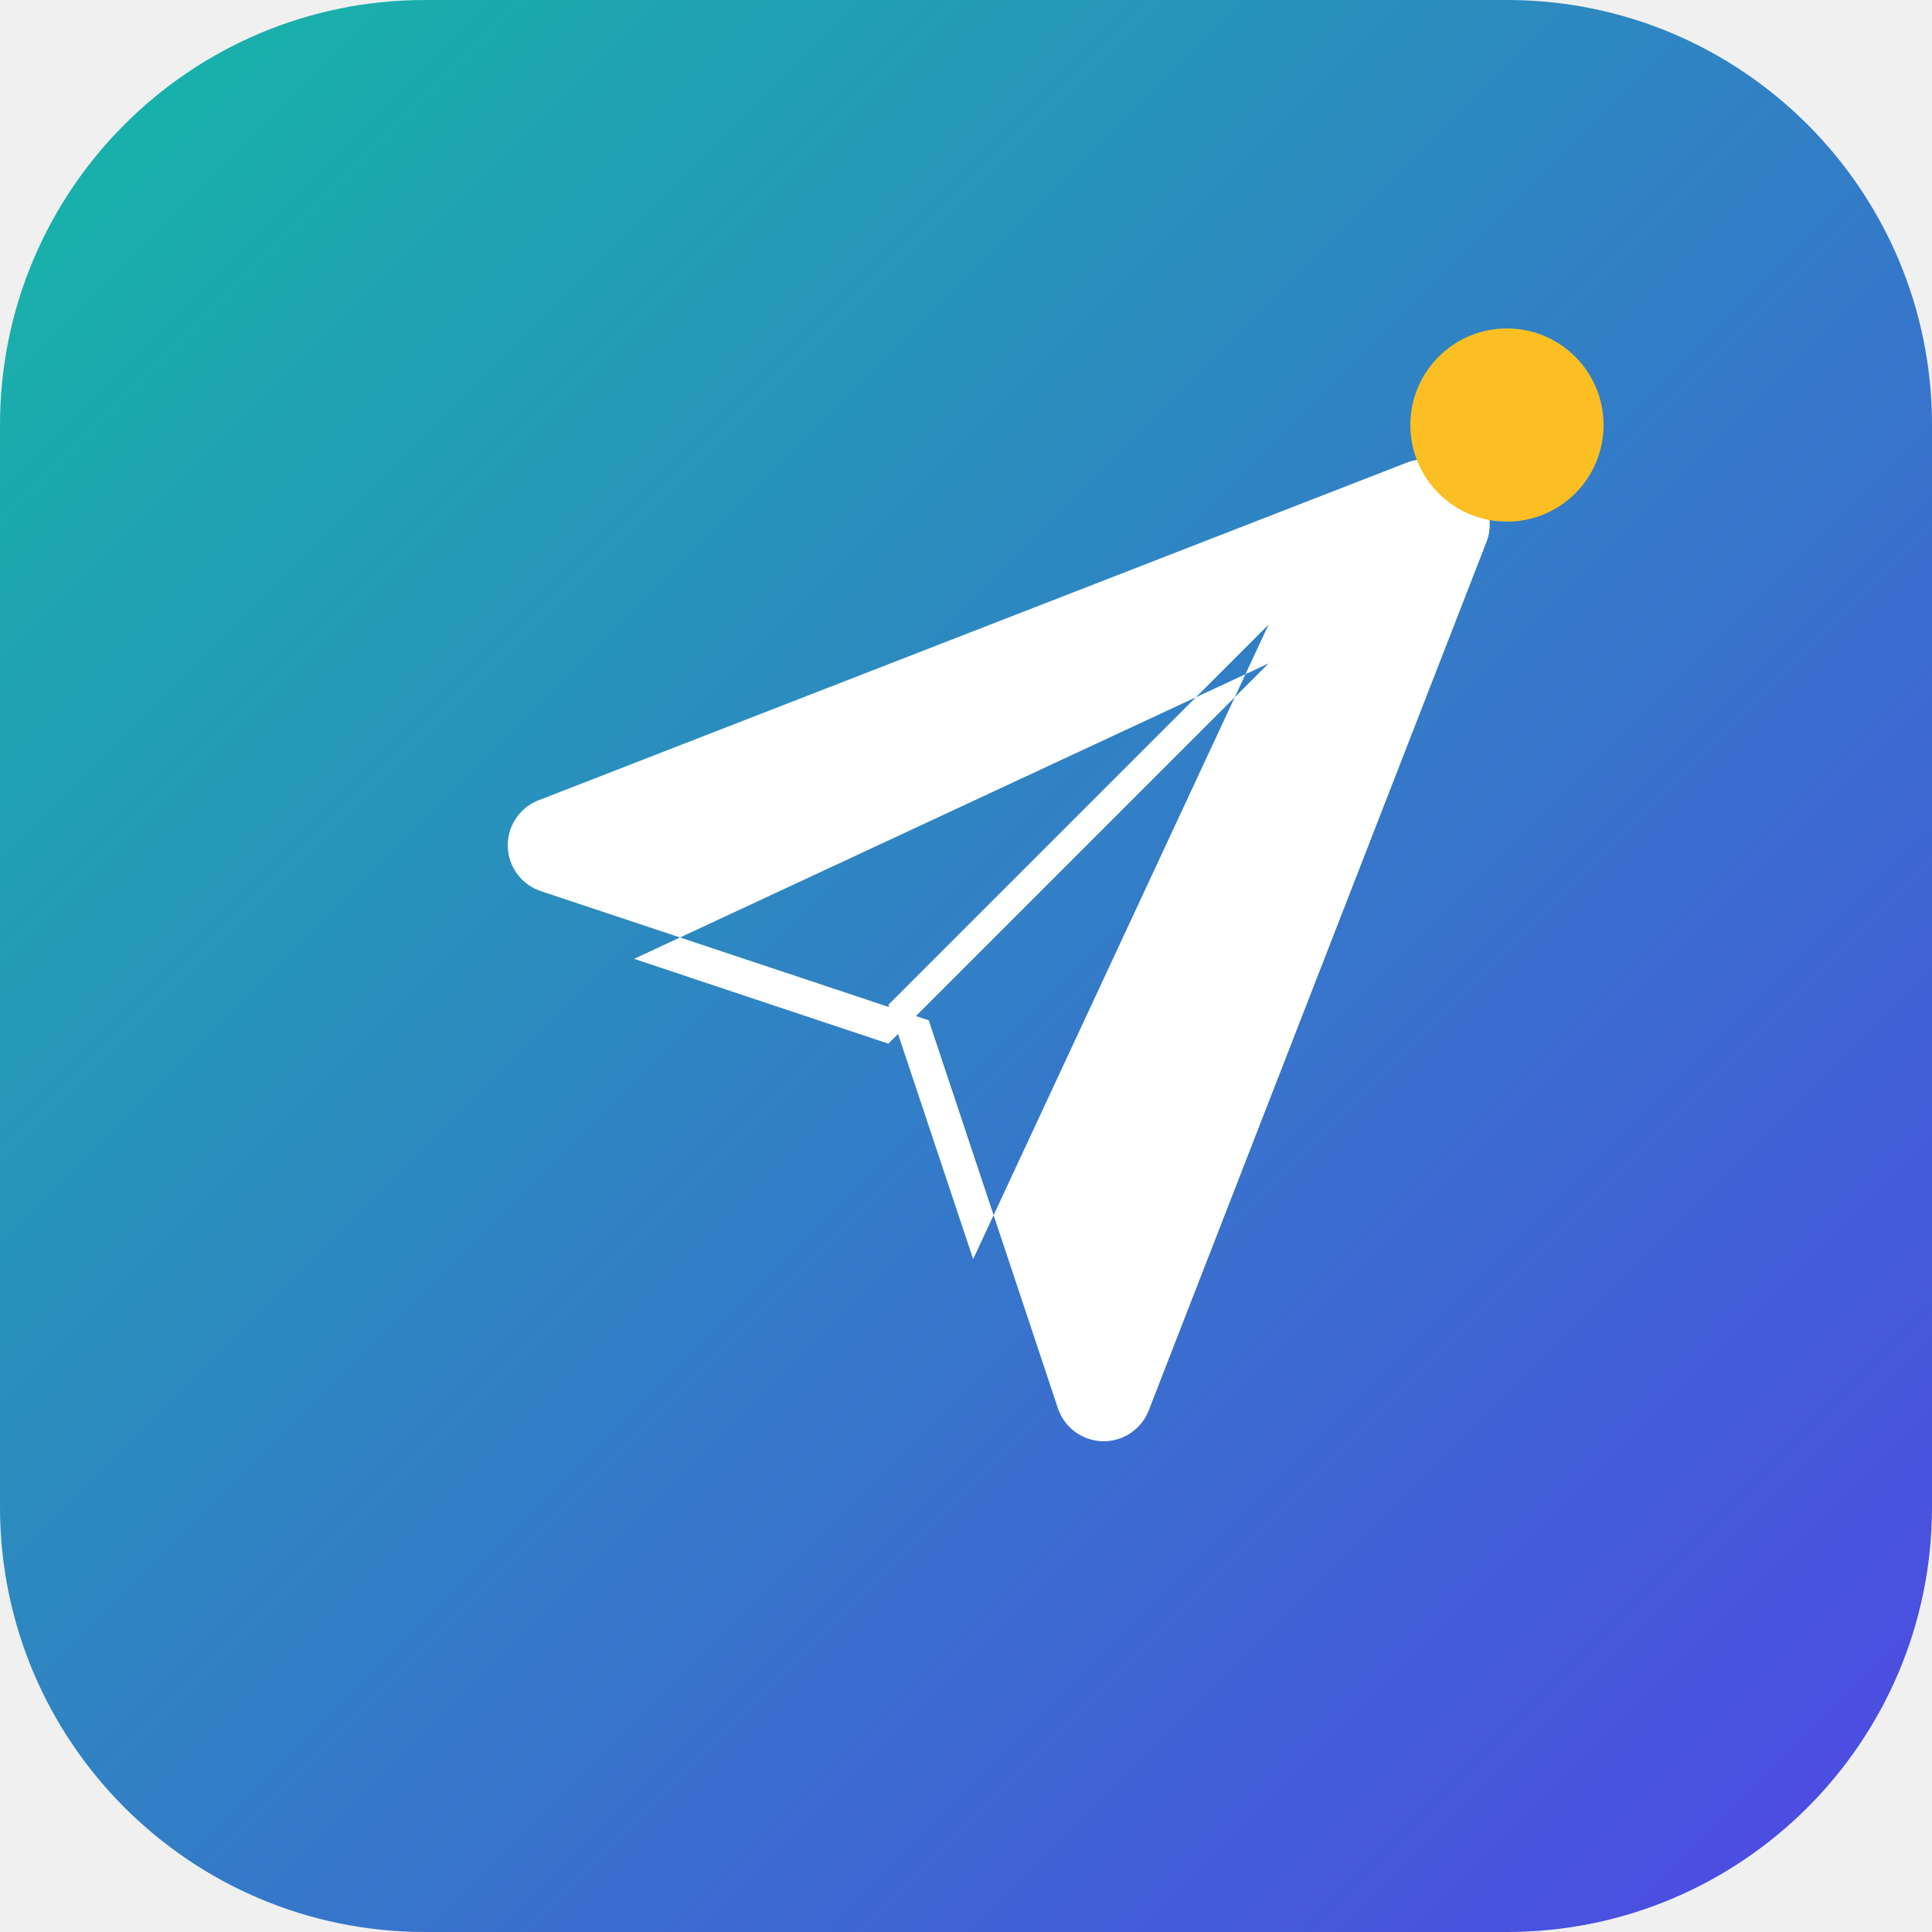
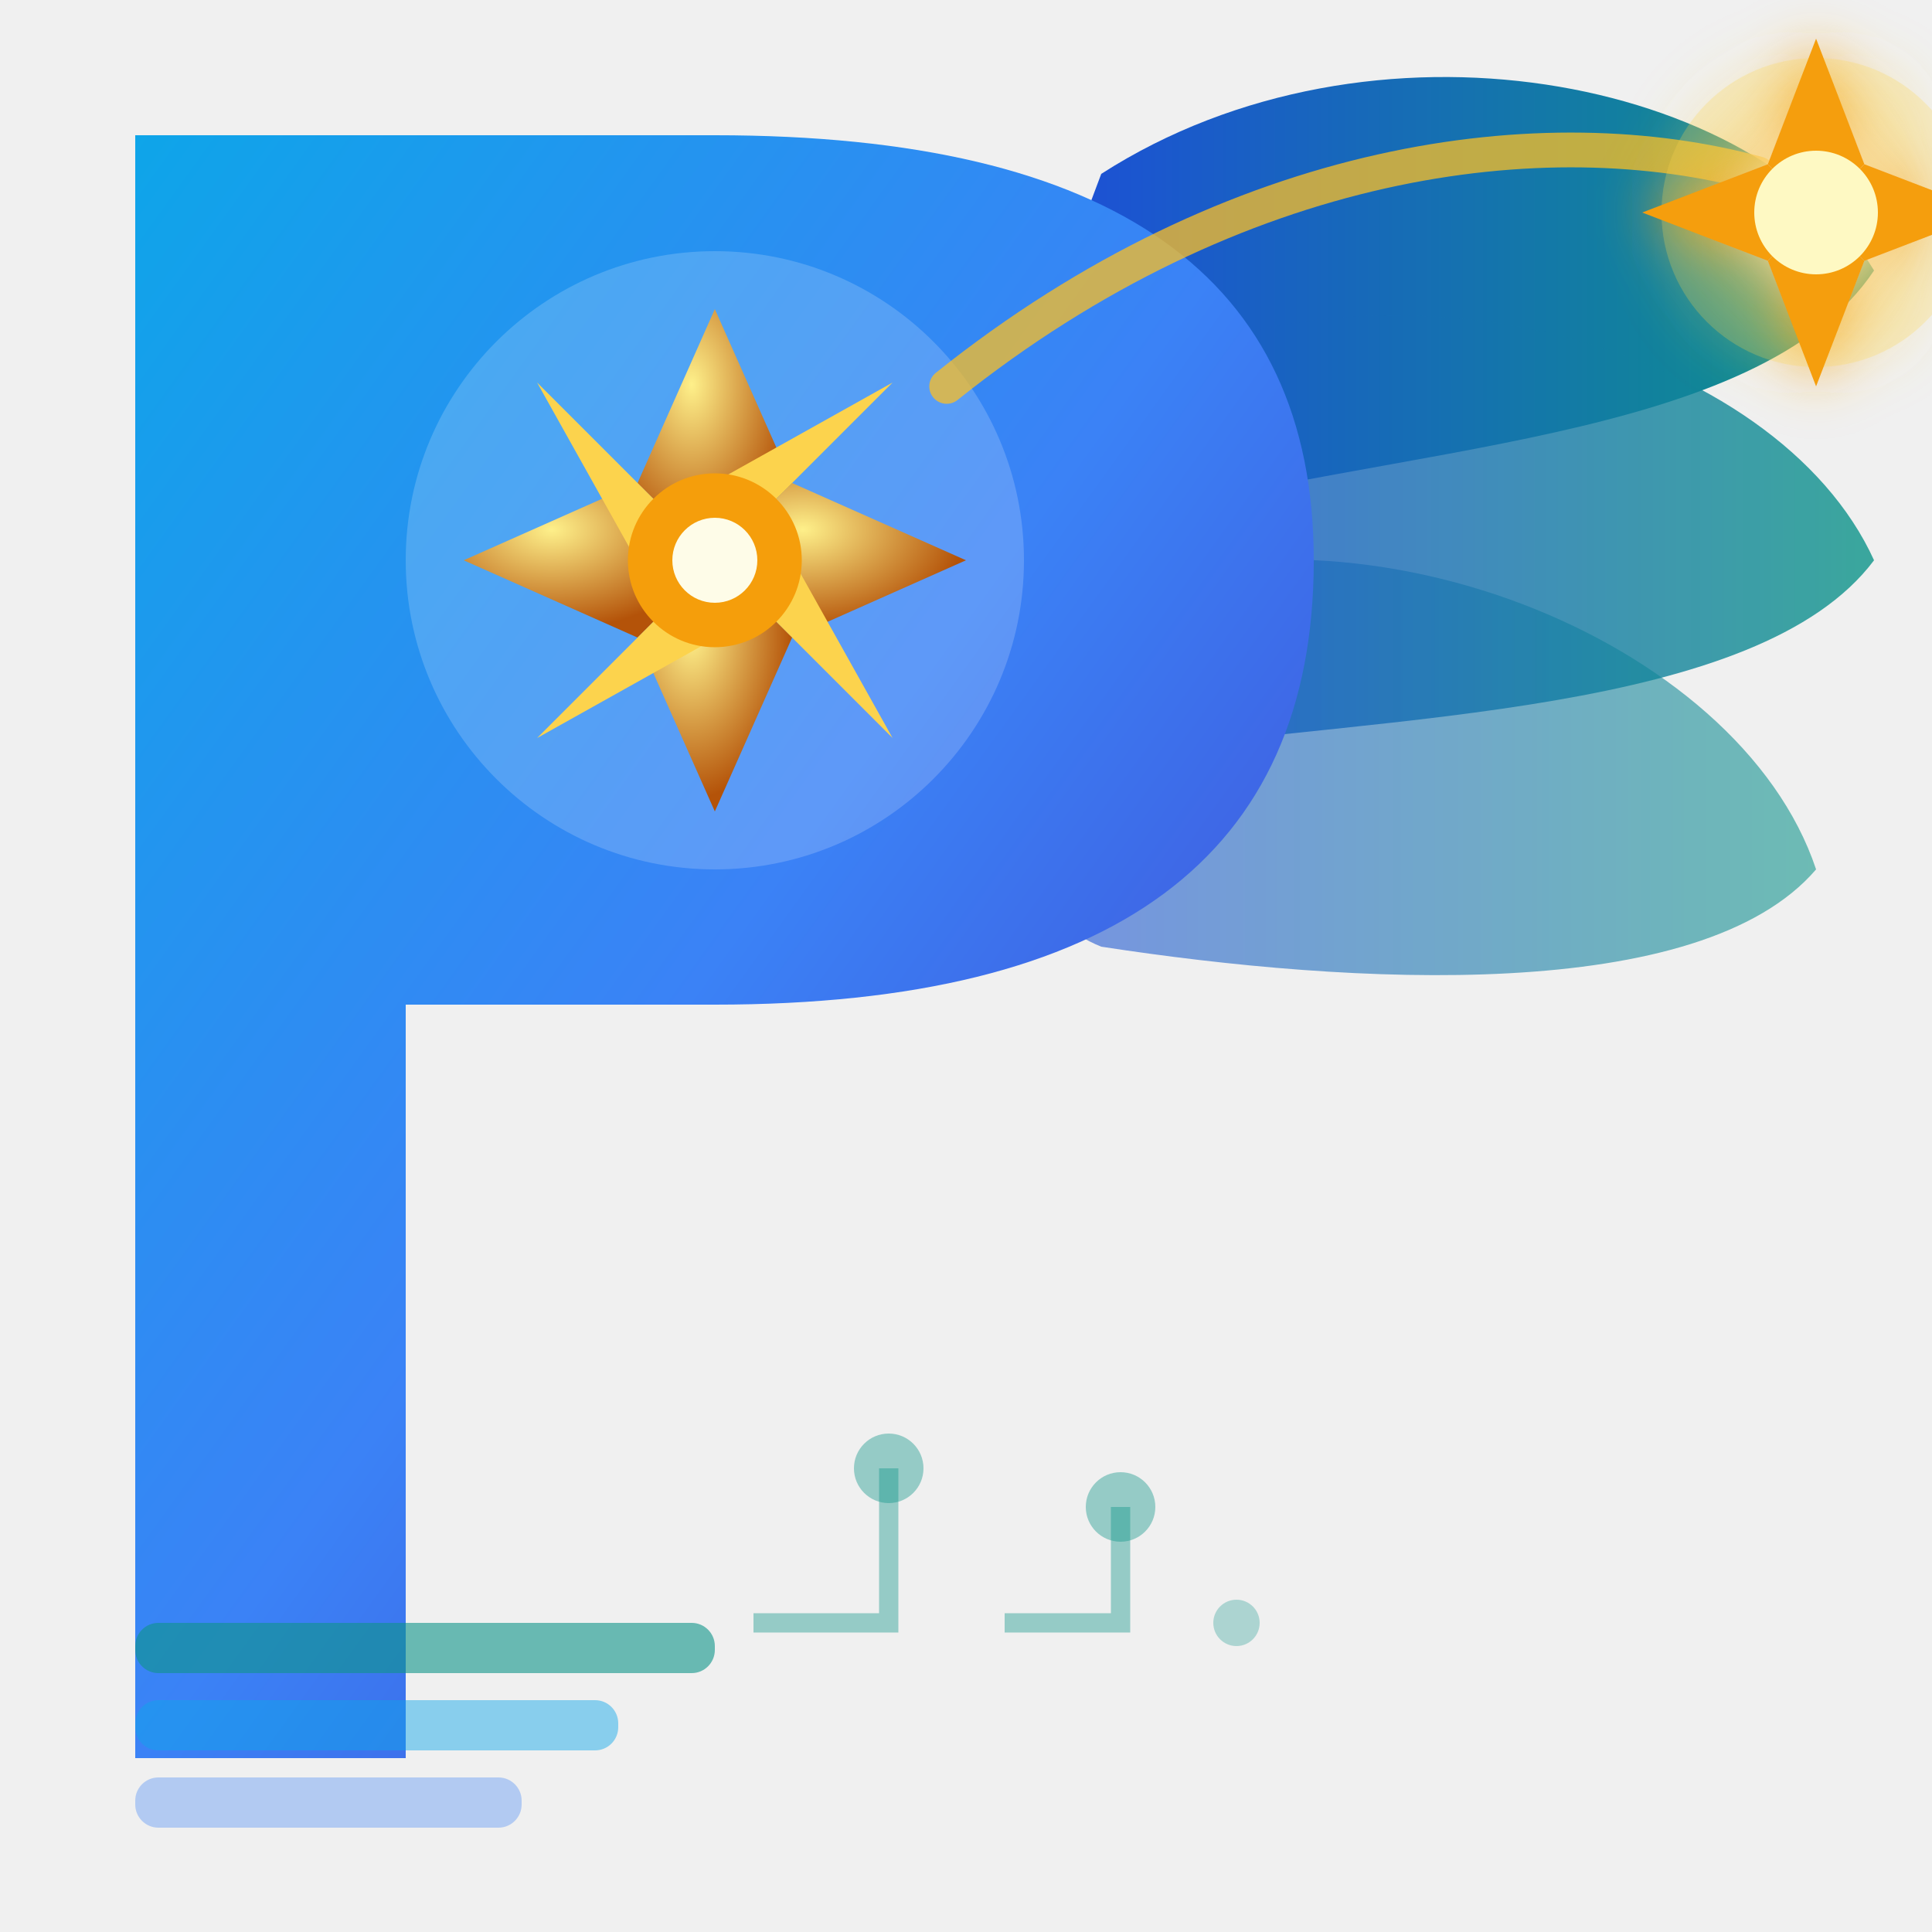
- <svg xmlns="http://www.w3.org/2000/svg" width="512" height="512" viewBox="0 0 100 100" fill="none">
+ <svg xmlns="http://www.w3.org/2000/svg" viewBox="0 0 100 100" aria-label="PrepFly">
  <defs>
-     <linearGradient id="logoGrad" x1="0" y1="0" x2="100" y2="100" gradientUnits="userSpaceOnUse">
-       <stop offset="0%" stop-color="#14B8A6" />
-       <stop offset="100%" stop-color="#4F46E5" />
+     <linearGradient id="pg" x1="0%" y1="0%" x2="100%" y2="100%">
+       <stop offset="0%" stop-color="#0EA5E9" />
+       <stop offset="50%" stop-color="#3B82F6" />
+       <stop offset="100%" stop-color="#4338CA" />
    </linearGradient>
+     <linearGradient id="wg" x1="0%" y1="0%" x2="100%" y2="0%">
+       <stop offset="0%" stop-color="#1D4ED8" />
+       <stop offset="100%" stop-color="#0D9488" />
+     </linearGradient>
+     <radialGradient id="gg" cx="35%" cy="30%" r="65%">
+       <stop offset="0%" stop-color="#FEF08A" />
+       <stop offset="100%" stop-color="#B45309" />
+     </radialGradient>
+     <filter id="glow" x="-50%" y="-50%" width="200%" height="200%">
+       <feGaussianBlur stdDeviation="1.5" result="blur" />
+       <feMerge>
+         <feMergeNode in="blur" />
+         <feMergeNode in="SourceGraphic" />
+       </feMerge>
+     </filter>
  </defs>
-   <rect width="100" height="100" rx="22" fill="url(#logoGrad)" />
-   <path d="M75.5 24.5a2.5 2.5 0 00-2.67-.56l-45 17.5a2.5 2.5 0 00.18 4.69l20.06 6.68 6.68 20.06a2.5 2.5 0 004.69.18l17.5-45a2.5 2.5 0 00-.56-2.67zM65.66 34.34l-19.68 19.68-13.16-4.39L65.66 34.34zM50.37 65.17l-4.39-13.16 19.68-19.68L50.37 65.17z" fill="white" />
-   <circle cx="78" cy="22" r="5" fill="#FBBF24" />
+   <path fill="url(#wg)" d="M57,9 C71,0 91,4 97,14 C91,23 72,23 58,27 Q53,25 54,17 Z" />
+   <path fill="url(#wg)" opacity="0.8" d="M57,20 C72,12 92,18 97,29 C91,37 72,37 58,39 Q53,37 54,28 Z" />
+   <path fill="url(#wg)" opacity="0.58" d="M56,31 C70,25 90,33 94,45 C88,52 70,51 57,49 Q52,47 53,39 Z" />
+   <path fill="url(#pg)" d="M7,7 L7,91 L21,91 L21,52 L37,52 Q68,52 68,29 Q68,7 37,7 Z" />
+   <circle cx="37" cy="29" r="16" fill="rgba(255,255,255,0.18)" />
+   <g transform="translate(37,29)">
+     <path fill="url(#gg)" d="M0,-13 L4,-4 L0,0 L-4,-4 Z" />
+     <path fill="url(#gg)" d="M13,0 L4,4 L0,0 L4,-4 Z" />
+     <path fill="url(#gg)" d="M0,13 L-4,4 L0,0 L4,4 Z" />
+     <path fill="url(#gg)" d="M-13,0 L-4,-4 L0,0 L-4,4 Z" />
+     <path fill="#FCD34D" d="M9.2,-9.2 L2.6,-2.6 L0,0 L-2.6,-2.6 Z" />
+     <path fill="#FCD34D" d="M9.2,9.2 L2.6,2.6 L0,0 L2.6,-2.6 Z" />
+     <path fill="#FCD34D" d="M-9.2,9.2 L-2.6,2.6 L0,0 L2.6,2.6 Z" />
+     <path fill="#FCD34D" d="M-9.2,-9.2 L-2.6,-2.6 L0,0 L-2.6,2.6 Z" />
+     <circle r="4.5" fill="#F59E0B" />
+     <circle r="2.2" fill="#FEFCE8" />
+   </g>
+   <path stroke="#FBBF24" stroke-width="1.8" fill="none" stroke-linecap="round" opacity="0.75" d="M49,20 C64,8 80,6 91,9" />
+   <g transform="translate(94,11)" filter="url(#glow)">
+     <circle r="8" fill="#FCD34D" opacity="0.25" />
+     <path fill="#F59E0B" d="M0,-9 L2.5,-2.5 L0,0 L-2.5,-2.5 Z" />
+     <path fill="#F59E0B" d="M9,0 L2.5,2.5 L0,0 L2.5,-2.5 Z" />
+     <path fill="#F59E0B" d="M0,9 L-2.5,2.5 L0,0 L2.5,2.5 Z" />
+     <path fill="#F59E0B" d="M-9,0 L-2.5,-2.5 L0,0 L-2.5,2.5 Z" />
+     <circle r="3.2" fill="#FEF9C3" />
+   </g>
+   <rect x="7" y="84" width="30" height="2.6" rx="1.2" fill="#0D9488" opacity="0.60" />
+   <rect x="7" y="88" width="25" height="2.6" rx="1.2" fill="#0EA5E9" opacity="0.46" />
+   <rect x="7" y="92" width="20" height="2.6" rx="1.2" fill="#3B82F6" opacity="0.34" />
+   <path stroke="#0D9488" stroke-width="1" fill="none" opacity="0.4" d="M39,84 L46,84 L46,76 M52,84 L58,84 L58,78" />
+   <circle cx="46" cy="76" r="1.8" fill="#0D9488" opacity="0.4" />
+   <circle cx="58" cy="78" r="1.8" fill="#0D9488" opacity="0.4" />
+   <circle cx="64" cy="84" r="1.2" fill="#0D9488" opacity="0.3" />
</svg>
